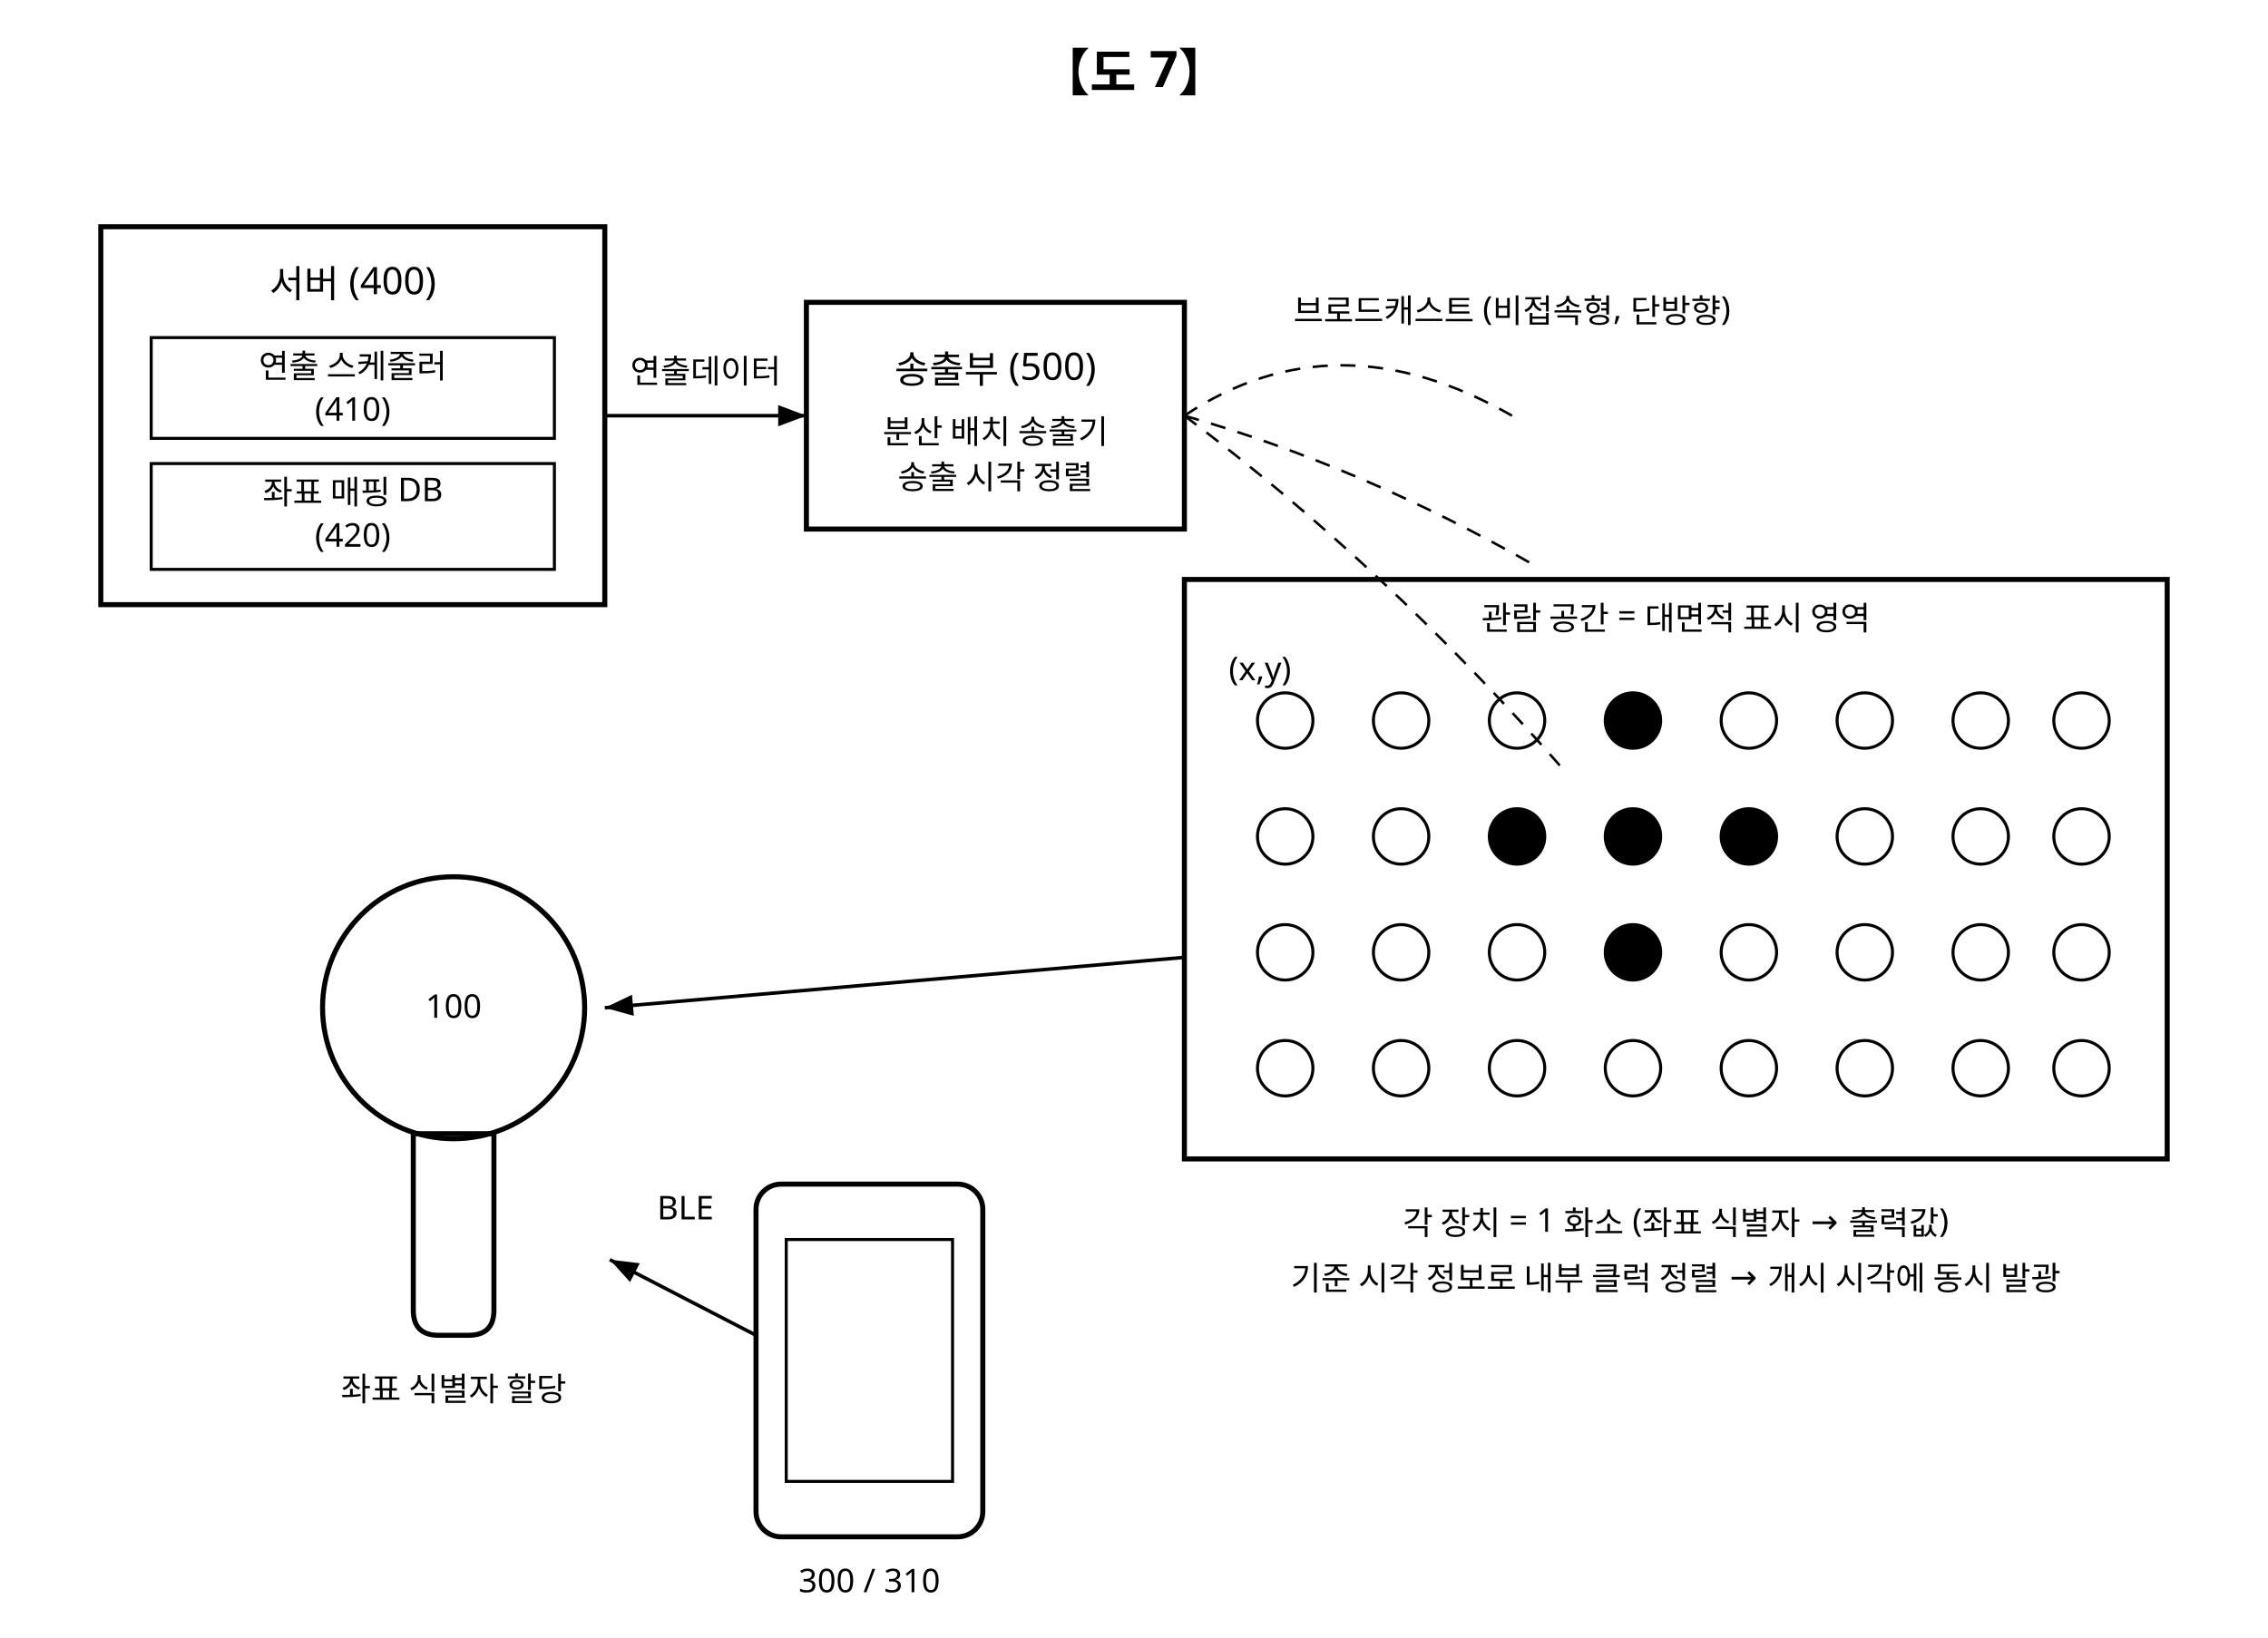
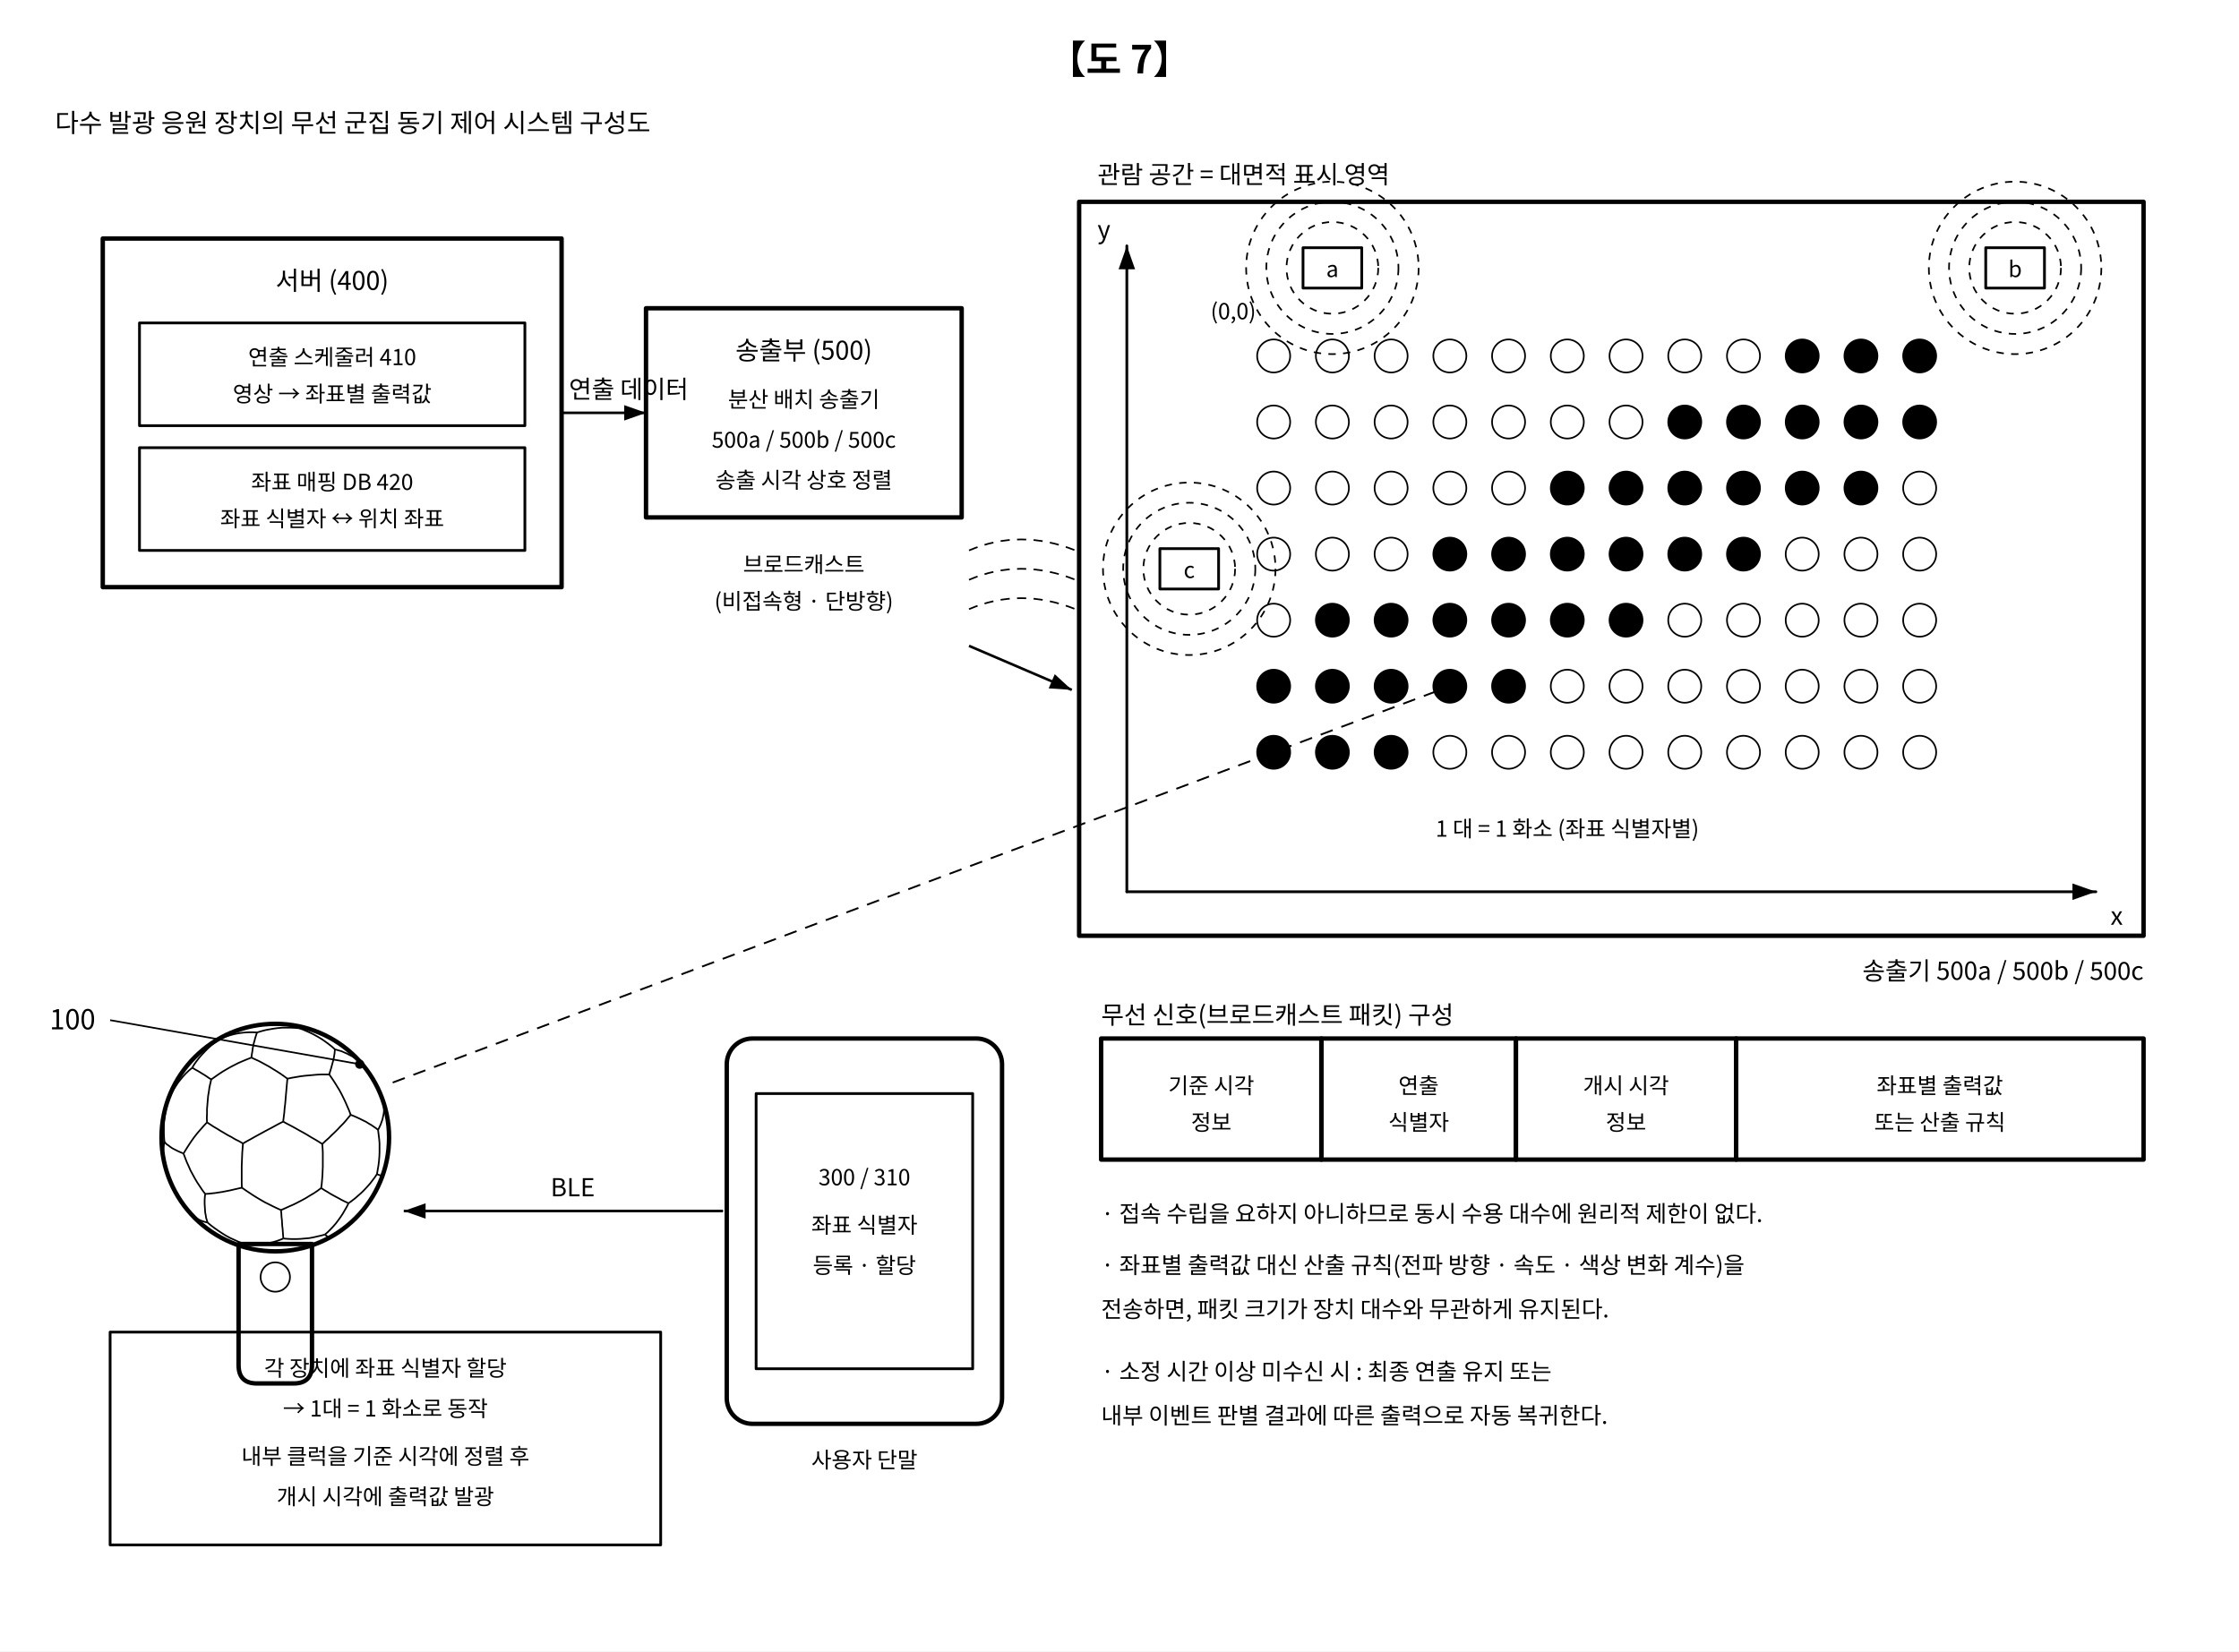
- <svg xmlns="http://www.w3.org/2000/svg" width="900" height="650" viewBox="0 0 900 650">
+ <svg xmlns="http://www.w3.org/2000/svg" width="1220" height="900" viewBox="0 0 1220 900">
  <style>
-  .b{fill:none;stroke:#000;stroke-width:2}
-  .t{fill:none;stroke:#000;stroke-width:1.2}
-  .a{fill:none;stroke:#000;stroke-width:1.4}
-  .w{fill:none;stroke:#000;stroke-width:1;stroke-dasharray:6 5}
-  .tx{font:15px sans-serif;fill:#000;text-anchor:middle}
-  .s{font:13px sans-serif;fill:#000;text-anchor:middle}
-  .n{font:15px sans-serif;fill:#000}
-  .cap{font:bold 20px sans-serif;fill:#000;text-anchor:middle}
+  text{font-family:'Noto Sans CJK KR','NanumGothic','DejaVu Sans',sans-serif;fill:#000;stroke:none}
+  .o{fill:none;stroke:#000;stroke-width:2.4;stroke-linejoin:round;stroke-linecap:round}
+  .m{fill:none;stroke:#000;stroke-width:1.5;stroke-linejoin:round;stroke-linecap:round}
+  .f{fill:none;stroke:#000;stroke-width:0.9;stroke-linejoin:round}
+  .hd{fill:none;stroke:#000;stroke-width:1.0;stroke-dasharray:7 5}
+  .ct{fill:none;stroke:#000;stroke-width:1.0;stroke-dasharray:20 4 4 4}
+  .ld{fill:none;stroke:#000;stroke-width:0.9}
+  .ar{fill:none;stroke:#000;stroke-width:1.4;marker-end:url(#ar)}
+  .ar2{fill:none;stroke:#000;stroke-width:1.1;marker-end:url(#ar)}
+  .ray{fill:none;stroke:#000;stroke-width:1.0;stroke-dasharray:6 4;marker-end:url(#ar)}
+  .n{font-size:15px}
+  .ns{font-size:13.5px}
+  .nc{font-size:14px;text-anchor:middle}
+  .ncs{font-size:12px;text-anchor:middle}
+  .cap{font-size:21px;font-weight:700;text-anchor:middle}
+  .sub{font-size:14px}
+  .note{font-size:12.5px}
</style>
-   <rect width="900" height="650" fill="#fff" />
  <defs>
-     <marker id="a4" markerWidth="9" markerHeight="9" refX="8" refY="3" orient="auto">
-       <path d="M0,0 L8,3 L0,6 z" fill="#000" />
+     <marker id="ar" markerWidth="10" markerHeight="10" refX="8.5" refY="3" orient="auto">
+       <path d="M0,0 L8.5,3 L0,6 z" fill="#000" />
    </marker>
+     <pattern id="hA" width="8" height="8" patternTransform="rotate(45)" patternUnits="userSpaceOnUse">
+       <line x1="0" y1="0" x2="0" y2="8" stroke="#000" stroke-width="0.8" />
+     </pattern>
+     <pattern id="hB" width="8" height="8" patternTransform="rotate(-45)" patternUnits="userSpaceOnUse">
+       <line x1="0" y1="0" x2="0" y2="8" stroke="#000" stroke-width="0.8" />
+     </pattern>
+     <pattern id="hC" width="5" height="5" patternTransform="rotate(45)" patternUnits="userSpaceOnUse">
+       <line x1="0" y1="0" x2="0" y2="5" stroke="#000" stroke-width="1.6" />
+     </pattern>
+     <pattern id="hD" width="6" height="6" patternUnits="userSpaceOnUse">
+       <circle cx="3" cy="3" r="1.0" fill="#000" />
+     </pattern>
  </defs>
-   <text class="cap" x="450" y="36">【도 7】</text>
-   <rect class="b" x="40" y="90" width="200" height="150" />
-   <text class="tx" x="140" y="118">서버 (400)</text>
-   <rect class="t" x="60" y="134" width="160" height="40" />
-   <text class="s" x="140" y="150">연출 스케줄러</text>
-   <text class="s" x="140" y="167">(410)</text>
-   <rect class="t" x="60" y="184" width="160" height="42" />
-   <text class="s" x="140" y="200">좌표 매핑 DB</text>
-   <text class="s" x="140" y="217">(420)</text>
-   <line class="a" x1="240" y1="165" x2="320" y2="165" marker-end="url(#a4)" />
-   <text class="s" x="280" y="152">연출데이터</text>
-   <rect class="b" x="320" y="120" width="150" height="90" />
-   <text class="tx" x="395" y="152">송출부 (500)</text>
-   <text class="s" x="395" y="176">분산 배치 송출기</text>
-   <text class="s" x="395" y="194">송출 시각 정렬</text>
-   <g class="w">
-     <path d="M470,165 q60,-40 130,0" />
-     <path d="M470,165 q70,20 140,60" />
-     <path d="M470,165 q80,60 150,140" />
-   </g>
-   <text class="s" x="600" y="128">브로드캐스트 (비접속형, 단방향)</text>
-   <rect class="b" x="470" y="230" width="390" height="230" />
-   <text class="s" x="665" y="250">관람 공간 = 대면적 표시 영역</text>
-   <g class="t">
-     <circle cx="510" cy="286" r="11" />
-     <circle cx="556" cy="286" r="11" />
-     <circle cx="602" cy="286" r="11" />
-     <circle cx="648" cy="286" r="11" />
-     <circle cx="694" cy="286" r="11" />
-     <circle cx="740" cy="286" r="11" />
-     <circle cx="786" cy="286" r="11" />
-     <circle cx="826" cy="286" r="11" />
-     <circle cx="510" cy="332" r="11" />
-     <circle cx="556" cy="332" r="11" />
-     <circle cx="602" cy="332" r="11" />
-     <circle cx="648" cy="332" r="11" />
-     <circle cx="694" cy="332" r="11" />
-     <circle cx="740" cy="332" r="11" />
-     <circle cx="786" cy="332" r="11" />
-     <circle cx="826" cy="332" r="11" />
-     <circle cx="510" cy="378" r="11" />
-     <circle cx="556" cy="378" r="11" />
-     <circle cx="602" cy="378" r="11" />
-     <circle cx="648" cy="378" r="11" />
-     <circle cx="694" cy="378" r="11" />
-     <circle cx="740" cy="378" r="11" />
-     <circle cx="786" cy="378" r="11" />
-     <circle cx="826" cy="378" r="11" />
-     <circle cx="510" cy="424" r="11" />
-     <circle cx="556" cy="424" r="11" />
-     <circle cx="602" cy="424" r="11" />
-     <circle cx="648" cy="424" r="11" />
-     <circle cx="694" cy="424" r="11" />
-     <circle cx="740" cy="424" r="11" />
-     <circle cx="786" cy="424" r="11" />
-     <circle cx="826" cy="424" r="11" />
-   </g>
-   <g fill="#000">
-     <circle cx="602" cy="332" r="11" />
-     <circle cx="648" cy="332" r="11" />
-     <circle cx="694" cy="332" r="11" />
-     <circle cx="648" cy="286" r="11" />
-     <circle cx="648" cy="378" r="11" />
-   </g>
-   <text class="s" x="500" y="270">(x,y)</text>
-   <circle class="b" cx="180" cy="400" r="52" />
-   <path class="b" d="M164,450 h32 v70 q0,10 -10,10 h-12 q-10,0 -10,-10 z" />
-   <text class="s" x="180" y="404">100</text>
-   <text class="s" x="180" y="556">좌표 식별자 할당</text>
-   <line class="a" x1="470" y1="380" x2="240" y2="400" marker-end="url(#a4)" />
-   <rect class="b" x="300" y="470" width="90" height="140" rx="10" />
-   <rect class="t" x="312" y="492" width="66" height="96" />
-   <text class="s" x="345" y="632">300 / 310</text>
-   <line class="a" x1="300" y1="530" x2="242" y2="500" marker-end="url(#a4)" />
-   <text class="s" x="272" y="484">BLE</text>
-   <text class="s" x="665" y="490">각 장치 = 1 화소 (좌표 식별자 → 출력값)</text>
-   <text class="s" x="665" y="512">기준 시각 정보로 내부 클럭 정렬 → 개시 시각에 동시 발광</text>
+   <rect width="1220" height="900" style="fill:#fff" />
+   <text class="cap" x="610.0" y="40">【도 7】</text>
+   <text class="sub" x="30" y="72">다수 발광 응원 장치의 무선 군집 동기 제어 시스템 구성도</text>
+   <rect class="o" x="56" y="130" width="250" height="190" rx="0" />
+   <text class="nc" x="181" y="158">서버 (400)</text>
+   <rect class="m" x="76" y="176" width="210" height="56" rx="0" />
+   <text class="ncs" x="181" y="199">연출 스케줄러 410</text>
+   <text class="ncs" x="181" y="219">영상 → 좌표별 출력값</text>
+   <rect class="m" x="76" y="244" width="210" height="56" rx="0" />
+   <text class="ncs" x="181" y="267">좌표 매핑 DB 420</text>
+   <text class="ncs" x="181" y="287">좌표 식별자 ↔ 위치 좌표</text>
+   <path class="ar" d="M306,225 H352" />
+   <text class="ns" x="310" y="217">연출 데이터</text>
+   <rect class="o" x="352" y="168" width="172" height="114" rx="0" />
+   <text class="nc" x="438" y="196">송출부 (500)</text>
+   <text class="ncs" x="438" y="222">분산 배치 송출기</text>
+   <text class="ncs" x="438" y="244">500a / 500b / 500c</text>
+   <text class="ncs" x="438" y="266">송출 시각 상호 정렬</text>
+   <rect class="o" x="588" y="110" width="580" height="400" />
+   <text class="ns" x="598" y="100">관람 공간 = 대면적 표시 영역</text>
+   <line class="m" x1="614" y1="486" x2="1142" y2="486" marker-end="url(#ar)" />
+   <line class="m" x1="614" y1="486" x2="614" y2="134" marker-end="url(#ar)" />
+   <text class="ns" x="1150" y="504">x</text>
+   <text class="ns" x="598" y="130">y</text>
+   <circle class="f" cx="694" cy="194" r="9" style="fill:none" />
+   <circle class="f" cx="726" cy="194" r="9" style="fill:none" />
+   <circle class="f" cx="758" cy="194" r="9" style="fill:none" />
+   <circle class="f" cx="790" cy="194" r="9" style="fill:none" />
+   <circle class="f" cx="822" cy="194" r="9" style="fill:none" />
+   <circle class="f" cx="854" cy="194" r="9" style="fill:none" />
+   <circle class="f" cx="886" cy="194" r="9" style="fill:none" />
+   <circle class="f" cx="918" cy="194" r="9" style="fill:none" />
+   <circle class="f" cx="950" cy="194" r="9" style="fill:none" />
+   <circle class="f" cx="982" cy="194" r="9" style="fill:#000" />
+   <circle class="f" cx="1014" cy="194" r="9" style="fill:#000" />
+   <circle class="f" cx="1046" cy="194" r="9" style="fill:#000" />
+   <circle class="f" cx="694" cy="230" r="9" style="fill:none" />
+   <circle class="f" cx="726" cy="230" r="9" style="fill:none" />
+   <circle class="f" cx="758" cy="230" r="9" style="fill:none" />
+   <circle class="f" cx="790" cy="230" r="9" style="fill:none" />
+   <circle class="f" cx="822" cy="230" r="9" style="fill:none" />
+   <circle class="f" cx="854" cy="230" r="9" style="fill:none" />
+   <circle class="f" cx="886" cy="230" r="9" style="fill:none" />
+   <circle class="f" cx="918" cy="230" r="9" style="fill:#000" />
+   <circle class="f" cx="950" cy="230" r="9" style="fill:#000" />
+   <circle class="f" cx="982" cy="230" r="9" style="fill:#000" />
+   <circle class="f" cx="1014" cy="230" r="9" style="fill:#000" />
+   <circle class="f" cx="1046" cy="230" r="9" style="fill:#000" />
+   <circle class="f" cx="694" cy="266" r="9" style="fill:none" />
+   <circle class="f" cx="726" cy="266" r="9" style="fill:none" />
+   <circle class="f" cx="758" cy="266" r="9" style="fill:none" />
+   <circle class="f" cx="790" cy="266" r="9" style="fill:none" />
+   <circle class="f" cx="822" cy="266" r="9" style="fill:none" />
+   <circle class="f" cx="854" cy="266" r="9" style="fill:#000" />
+   <circle class="f" cx="886" cy="266" r="9" style="fill:#000" />
+   <circle class="f" cx="918" cy="266" r="9" style="fill:#000" />
+   <circle class="f" cx="950" cy="266" r="9" style="fill:#000" />
+   <circle class="f" cx="982" cy="266" r="9" style="fill:#000" />
+   <circle class="f" cx="1014" cy="266" r="9" style="fill:#000" />
+   <circle class="f" cx="1046" cy="266" r="9" style="fill:none" />
+   <circle class="f" cx="694" cy="302" r="9" style="fill:none" />
+   <circle class="f" cx="726" cy="302" r="9" style="fill:none" />
+   <circle class="f" cx="758" cy="302" r="9" style="fill:none" />
+   <circle class="f" cx="790" cy="302" r="9" style="fill:#000" />
+   <circle class="f" cx="822" cy="302" r="9" style="fill:#000" />
+   <circle class="f" cx="854" cy="302" r="9" style="fill:#000" />
+   <circle class="f" cx="886" cy="302" r="9" style="fill:#000" />
+   <circle class="f" cx="918" cy="302" r="9" style="fill:#000" />
+   <circle class="f" cx="950" cy="302" r="9" style="fill:#000" />
+   <circle class="f" cx="982" cy="302" r="9" style="fill:none" />
+   <circle class="f" cx="1014" cy="302" r="9" style="fill:none" />
+   <circle class="f" cx="1046" cy="302" r="9" style="fill:none" />
+   <circle class="f" cx="694" cy="338" r="9" style="fill:none" />
+   <circle class="f" cx="726" cy="338" r="9" style="fill:#000" />
+   <circle class="f" cx="758" cy="338" r="9" style="fill:#000" />
+   <circle class="f" cx="790" cy="338" r="9" style="fill:#000" />
+   <circle class="f" cx="822" cy="338" r="9" style="fill:#000" />
+   <circle class="f" cx="854" cy="338" r="9" style="fill:#000" />
+   <circle class="f" cx="886" cy="338" r="9" style="fill:#000" />
+   <circle class="f" cx="918" cy="338" r="9" style="fill:none" />
+   <circle class="f" cx="950" cy="338" r="9" style="fill:none" />
+   <circle class="f" cx="982" cy="338" r="9" style="fill:none" />
+   <circle class="f" cx="1014" cy="338" r="9" style="fill:none" />
+   <circle class="f" cx="1046" cy="338" r="9" style="fill:none" />
+   <circle class="f" cx="694" cy="374" r="9" style="fill:#000" />
+   <circle class="f" cx="726" cy="374" r="9" style="fill:#000" />
+   <circle class="f" cx="758" cy="374" r="9" style="fill:#000" />
+   <circle class="f" cx="790" cy="374" r="9" style="fill:#000" />
+   <circle class="f" cx="822" cy="374" r="9" style="fill:#000" />
+   <circle class="f" cx="854" cy="374" r="9" style="fill:none" />
+   <circle class="f" cx="886" cy="374" r="9" style="fill:none" />
+   <circle class="f" cx="918" cy="374" r="9" style="fill:none" />
+   <circle class="f" cx="950" cy="374" r="9" style="fill:none" />
+   <circle class="f" cx="982" cy="374" r="9" style="fill:none" />
+   <circle class="f" cx="1014" cy="374" r="9" style="fill:none" />
+   <circle class="f" cx="1046" cy="374" r="9" style="fill:none" />
+   <circle class="f" cx="694" cy="410" r="9" style="fill:#000" />
+   <circle class="f" cx="726" cy="410" r="9" style="fill:#000" />
+   <circle class="f" cx="758" cy="410" r="9" style="fill:#000" />
+   <circle class="f" cx="790" cy="410" r="9" style="fill:none" />
+   <circle class="f" cx="822" cy="410" r="9" style="fill:none" />
+   <circle class="f" cx="854" cy="410" r="9" style="fill:none" />
+   <circle class="f" cx="886" cy="410" r="9" style="fill:none" />
+   <circle class="f" cx="918" cy="410" r="9" style="fill:none" />
+   <circle class="f" cx="950" cy="410" r="9" style="fill:none" />
+   <circle class="f" cx="982" cy="410" r="9" style="fill:none" />
+   <circle class="f" cx="1014" cy="410" r="9" style="fill:none" />
+   <circle class="f" cx="1046" cy="410" r="9" style="fill:none" />
+   <text class="ncs" x="672" y="174">(0,0)</text>
+   <text class="ncs" x="854" y="456">1 대 = 1 화소 (좌표 식별자별)</text>
+   <circle class="f" cx="726" cy="146" r="25" stroke-dasharray="4 4" />
+   <circle class="f" cx="726" cy="146" r="36" stroke-dasharray="4 4" />
+   <circle class="f" cx="726" cy="146" r="47" stroke-dasharray="4 4" />
+   <rect class="m" x="710" y="135" width="32" height="22" style="fill:#fff" />
+   <text class="ncs" x="726" y="151">a</text>
+   <circle class="f" cx="1098" cy="146" r="25" stroke-dasharray="4 4" />
+   <circle class="f" cx="1098" cy="146" r="36" stroke-dasharray="4 4" />
+   <circle class="f" cx="1098" cy="146" r="47" stroke-dasharray="4 4" />
+   <rect class="m" x="1082" y="135" width="32" height="22" style="fill:#fff" />
+   <text class="ncs" x="1098" y="151">b</text>
+   <circle class="f" cx="648" cy="310.0" r="25" stroke-dasharray="4 4" />
+   <circle class="f" cx="648" cy="310.0" r="36" stroke-dasharray="4 4" />
+   <circle class="f" cx="648" cy="310.0" r="47" stroke-dasharray="4 4" />
+   <rect class="m" x="632" y="299.0" width="32" height="22" style="fill:#fff" />
+   <text class="ncs" x="648" y="315.0">c</text>
+   <text class="ns" x="1168" y="534" text-anchor="end">송출기 500a / 500b / 500c</text>
+   <path class="f" d="M528,300 q28,-12 58,0" stroke-dasharray="5 4" />
+   <path class="f" d="M528,316 q28,-12 58,0" stroke-dasharray="5 4" />
+   <path class="f" d="M528,332 q28,-12 58,0" stroke-dasharray="5 4" />
+   <path class="ar" d="M528,352 L584,376" />
+   <text class="ncs" x="438" y="312">브로드캐스트</text>
+   <text class="ncs" x="438" y="332">(비접속형 · 단방향)</text>
+   <circle class="o" cx="150" cy="620" r="62" />
+   <path class="f" d="M89.6,622.3 L90.2,623.0 L90.9,623.7 L91.8,624.3 L92.7,625.0 L93.7,625.7 L94.8,626.3 L96.0,626.9 L97.2,627.5 L98.6,628.1 L100.0,628.7" />
+   <path class="f" d="M89.6,622.3 L89.3,624.0 L89.1,625.6 L89.0,627.2" />
+   <path class="f" d="M89.6,622.3 L89.4,620.0 L89.3,617.6 L89.3,615.2 L89.3,612.8 L89.5,610.5 L89.8,608.1 L90.2,605.8 L90.7,603.5" />
+   <path class="f" d="M100.0,628.7 L100.9,631.1 L101.8,633.4 L102.8,635.6 L103.8,637.9 L105.0,640.1 L106.2,642.3 L107.5,644.5 L108.9,646.6 L110.3,648.7 L111.8,650.7" />
+   <path class="f" d="M100.0,628.7 L101.0,627.0 L102.0,625.4 L103.1,623.7 L104.3,621.9 L105.5,620.2 L106.8,618.5 L108.2,616.8 L109.7,615.1 L111.2,613.4 L112.8,611.7" />
+   <path class="f" d="M111.8,650.7 L111.6,652.5 L111.5,654.3 L111.5,656.0 L111.6,657.7 L111.7,659.3 L111.8,660.8 L112.1,662.3 L112.3,663.7 L112.7,665.0 L113.1,666.3" />
+   <path class="f" d="M111.8,650.7 L113.6,650.6 L115.4,650.4 L117.3,650.2 L119.2,649.9 L121.2,649.6 L123.2,649.2 L125.3,648.8 L127.4,648.3 L129.6,647.8 L131.8,647.3" />
+   <path class="f" d="M92.8,597.1 L93.8,595.2 L94.8,593.4 L96.0,591.6 L97.2,589.8 L98.5,588.2 L99.9,586.5 L101.4,584.9 L103.0,583.4 L104.7,582.0" />
+   <path class="f" d="M112.8,611.7 L112.7,609.3 L112.8,606.8 L112.8,604.4 L113.0,602.0 L113.2,599.6 L113.4,597.3 L113.8,595.0 L114.1,592.7 L114.6,590.5 L115.1,588.3" />
+   <path class="f" d="M112.8,611.7 L114.5,612.8 L116.3,614.0 L118.2,615.1 L120.1,616.3 L122.0,617.4 L124.0,618.6 L126.1,619.7 L128.1,620.9 L130.3,622.0 L132.4,623.2" />
+   <path class="f" d="M107.0,664.0 L108.1,664.6 L109.2,665.1 L110.5,665.6 L111.8,666.0 L113.1,666.3" />
+   <path class="f" d="M113.1,666.3 L115.0,667.9 L117.0,669.4 L119.0,670.8 L121.1,672.2 L123.2,673.5 L125.4,674.7 L127.6,675.7 L129.8,676.7 L132.1,677.6 L134.4,678.5" />
+   <path class="f" d="M104.7,582.0 L105.4,582.3 L106.2,582.8 L107.1,583.3 L108.0,583.8 L109.0,584.4 L110.1,585.1 L111.3,585.8 L112.5,586.6 L113.8,587.5 L115.1,588.3" />
+   <path class="f" d="M104.7,582.0 L105.9,580.0 L107.2,578.2 L108.6,576.4 L110.1,574.7 L111.6,573.1 L113.2,571.5 L114.8,570.0 L116.5,568.6 L118.3,567.3 L120.1,566.1" />
+   <path class="f" d="M115.1,588.3 L117.1,586.9 L119.1,585.5 L121.2,584.1 L123.4,582.8 L125.5,581.6 L127.8,580.4 L130.0,579.3 L132.3,578.3 L134.7,577.3 L137.0,576.4" />
+   <path class="f" d="M131.8,647.3 L131.7,645.0 L131.7,642.7 L131.7,640.4 L131.7,638.0 L131.7,635.6 L131.8,633.1 L131.9,630.7 L132.0,628.2 L132.2,625.7 L132.4,623.2" />
+   <path class="f" d="M131.8,647.3 L133.8,648.7 L135.9,650.1 L138.0,651.5 L140.1,652.8 L142.3,654.1 L144.4,655.3 L146.6,656.4 L148.8,657.5 L150.9,658.5 L153.1,659.5" />
+   <path class="f" d="M132.4,623.2 L134.5,622.0 L136.7,620.8 L138.8,619.6 L141.0,618.4 L143.2,617.2 L145.4,616.0 L147.7,614.8 L149.9,613.6 L152.1,612.4 L154.3,611.3" />
+   <path class="f" d="M134.4,678.5 L134.6,679.0 L134.8,679.5" />
+   <path class="f" d="M134.4,678.5 L136.3,678.5 L138.3,678.5 L140.3,678.4 L142.3,678.2 L144.3,677.9 L146.3,677.5 L148.3,677.1 L150.4,676.5 L152.4,675.8 L154.4,675.0" />
+   <path class="f" d="M120.1,566.1 L122.0,565.3 L123.8,564.7 L125.8,564.1 L127.7,563.6 L129.7,563.2 L131.7,562.9 L133.8,562.7 L135.9,562.6 L138.0,562.6 L140.1,562.7" />
+   <path class="f" d="M137.0,576.4 L138.9,577.3 L140.9,578.2 L142.8,579.2 L144.8,580.3 L146.8,581.4 L148.7,582.6 L150.7,583.8 L152.7,585.1 L154.7,586.5 L156.6,587.9" />
+   <path class="f" d="M137.0,576.4 L137.2,574.7 L137.5,573.0 L137.7,571.4 L138.0,569.9 L138.3,568.5 L138.7,567.2 L139.0,565.9 L139.4,564.7 L139.7,563.7 L140.1,562.7" />
+   <path class="f" d="M153.1,659.5 L153.3,661.4 L153.4,663.2 L153.6,664.9 L153.7,666.6 L153.8,668.2 L154.0,669.8 L154.1,671.2 L154.2,672.6 L154.3,673.9 L154.4,675.0" />
+   <path class="f" d="M153.1,659.5 L155.4,658.5 L157.6,657.5 L159.9,656.5 L162.1,655.4 L164.4,654.2 L166.6,653.0 L168.7,651.7 L170.9,650.4 L173.0,649.0 L175.0,647.5" />
+   <path class="f" d="M154.3,611.3 L154.6,608.8 L154.9,606.4 L155.1,603.9 L155.4,601.5 L155.6,599.2 L155.8,596.8 L156.0,594.5 L156.2,592.3 L156.4,590.1 L156.6,587.9" />
+   <path class="f" d="M154.3,611.3 L156.5,612.5 L158.8,613.7 L161.0,614.9 L163.1,616.1 L165.3,617.3 L167.4,618.5 L169.5,619.8 L171.6,621.0 L173.6,622.2 L175.6,623.5" />
+   <path class="f" d="M154.4,675.0 L156.8,675.2 L159.1,675.3 L161.5,675.3 L163.8,675.2 L166.1,675.0 L168.4,674.8 L170.6,674.4 L172.8,673.9 L175.0,673.4 L177.1,672.8" />
+   <path class="f" d="M156.6,587.9 L159.0,587.4 L161.4,587.0 L163.7,586.6 L166.1,586.3 L168.4,586.1 L170.6,585.9 L172.9,585.7 L175.1,585.6 L177.2,585.6 L179.4,585.6" />
+   <path class="f" d="M140.1,562.7 L142.4,562.0 L144.7,561.4 L146.9,561.0 L149.2,560.6 L151.5,560.3 L153.8,560.1 L156.1,560.1 L158.4,560.1 L160.6,560.2 L162.9,560.4" />
+   <path class="f" d="M175.0,647.5 L175.3,645.3 L175.5,643.0 L175.7,640.6 L175.8,638.2 L175.9,635.8 L175.9,633.4 L175.9,630.9 L175.9,628.4 L175.8,626.0 L175.6,623.5" />
+   <path class="f" d="M175.0,647.5 L176.7,648.6 L178.4,649.6 L180.0,650.6 L181.6,651.5 L183.1,652.3 L184.6,653.1 L186.0,653.9 L187.4,654.6 L188.7,655.2 L189.9,655.8" />
+   <path class="f" d="M175.6,623.5 L177.4,621.8 L179.2,620.2 L180.8,618.6 L182.5,617.0 L184.1,615.4 L185.6,613.8 L187.1,612.3 L188.5,610.7 L189.8,609.1 L191.1,607.6" />
+   <path class="f" d="M177.1,672.8 L178.7,671.4 L180.1,670.0 L181.5,668.5 L182.9,666.9 L184.2,665.2 L185.5,663.4 L186.7,661.6 L187.8,659.7 L188.9,657.8 L189.9,655.8" />
+   <path class="f" d="M177.1,672.8 L177.6,673.3 L178.1,673.7 L178.5,674.0 L178.8,674.3" />
+   <path class="f" d="M179.4,585.6 L180.8,587.6 L182.2,589.7 L183.5,591.8 L184.8,593.9 L186.0,596.1 L187.1,598.3 L188.2,600.6 L189.2,602.9 L190.2,605.2 L191.1,607.6" />
+   <path class="f" d="M179.4,585.6 L179.9,583.9 L180.4,582.3 L180.8,580.8 L181.2,579.3 L181.6,577.9 L181.9,576.5 L182.1,575.3 L182.3,574.1 L182.4,572.9 L182.5,571.9" />
+   <path class="f" d="M162.9,560.4 L163.2,560.1 L163.6,559.8" />
+   <path class="f" d="M162.9,560.4 L165.0,561.1 L167.1,562.0 L169.1,562.9 L171.1,563.9 L173.1,565.0 L175.1,566.2 L177.0,567.5 L178.9,568.9 L180.7,570.3 L182.5,571.9" />
+   <path class="f" d="M189.9,655.8 L191.8,654.4 L193.6,653.0 L195.3,651.5 L197.0,650.0 L198.6,648.4 L200.1,646.8 L201.6,645.1 L202.9,643.4 L204.2,641.7 L205.4,639.9" />
+   <path class="f" d="M191.1,607.6 L192.9,608.3 L194.7,609.1 L196.4,609.9 L198.0,610.7 L199.6,611.5 L201.0,612.4 L202.4,613.2 L203.7,614.1 L204.9,614.9 L206.0,615.8" />
+   <path class="f" d="M182.5,571.9 L184.2,572.4 L186.0,572.9 L187.6,573.6 L189.2,574.3 L190.7,575.1 L192.2,575.9 L193.6,576.9 L194.9,577.9" />
+   <path class="f" d="M205.4,639.9 L205.8,637.6 L206.2,635.2 L206.5,632.8 L206.7,630.4 L206.8,628.0 L206.8,625.6 L206.8,623.2 L206.6,620.7 L206.3,618.3 L206.0,615.8" />
+   <path class="f" d="M205.4,639.9 L206.1,640.2 L206.7,640.4 L207.2,640.6 L207.6,640.8 L207.9,640.9" />
+   <path class="f" d="M206.0,615.8 L206.7,614.4 L207.4,612.9 L207.9,611.5 L208.4,610.1 L208.7,608.7 L209.0,607.3 L209.2,606.0 L209.2,604.7 L209.2,603.3" />
+   <path class="o" d="M130,678 h40 v66 q0,10 -10,10 h-20 q-10,0 -10,-10 z" />
+   <circle class="f" cx="150" cy="696" r="8" />
+   <line class="ld" x1="196" y1="580" x2="60" y2="556" />
+   <circle cx="196" cy="580" r="2.5" fill="#000" />
+   <text class="n" x="52" y="561" text-anchor="end">100</text>
+   <path class="hd" d="M214,590 L790,374" />
+   <rect class="m" x="60" y="726" width="300" height="116" rx="0" />
+   <text class="ncs" x="210" y="750">각 장치에 좌표 식별자 할당</text>
+   <text class="ncs" x="210" y="772">→ 1대 = 1 화소로 동작</text>
+   <text class="ncs" x="210" y="798">내부 클럭을 기준 시각에 정렬 후</text>
+   <text class="ncs" x="210" y="820">개시 시각에 출력값 발광</text>
+   <rect class="o" x="396" y="566" width="150" height="210" rx="14" />
+   <rect class="m" x="412" y="596" width="118" height="150" rx="0" />
+   <text class="ncs" x="471" y="646">300 / 310</text>
+   <text class="ncs" x="471" y="672">좌표 식별자</text>
+   <text class="ncs" x="471" y="694">등록 · 할당</text>
+   <path class="ar" d="M394,660 H220" />
+   <text class="ns" x="300" y="652">BLE</text>
+   <text class="ncs" x="471" y="800">사용자 단말</text>
+   <text class="ns" x="600" y="558">무선 신호(브로드캐스트 패킷) 구성</text>
+   <rect class="o" x="600" y="566" width="120" height="66" />
+   <text class="ncs" x="660.0" y="596">기준 시각</text>
+   <text class="ncs" x="660.0" y="616">정보</text>
+   <rect class="o" x="720" y="566" width="106" height="66" />
+   <text class="ncs" x="773.0" y="596">연출</text>
+   <text class="ncs" x="773.0" y="616">식별자</text>
+   <rect class="o" x="826" y="566" width="120" height="66" />
+   <text class="ncs" x="886.0" y="596">개시 시각</text>
+   <text class="ncs" x="886.0" y="616">정보</text>
+   <rect class="o" x="946" y="566" width="222" height="66" />
+   <text class="ncs" x="1057.0" y="596">좌표별 출력값</text>
+   <text class="ncs" x="1057.0" y="616">또는 산출 규칙</text>
+   <text class="note" x="600" y="666">· 접속 수립을 요하지 아니하므로 동시 수용 대수에 원리적 제한이 없다.</text>
+   <text class="note" x="600" y="694">· 좌표별 출력값 대신 산출 규칙(전파 방향 · 속도 · 색상 변화 계수)을</text>
+   <text class="note" x="600" y="718">　전송하면, 패킷 크기가 장치 대수와 무관하게 유지된다.</text>
+   <text class="note" x="600" y="752">· 소정 시간 이상 미수신 시 : 최종 연출 유지 또는</text>
+   <text class="note" x="600" y="776">　내부 이벤트 판별 결과에 따른 출력으로 자동 복귀한다.</text>
</svg>
